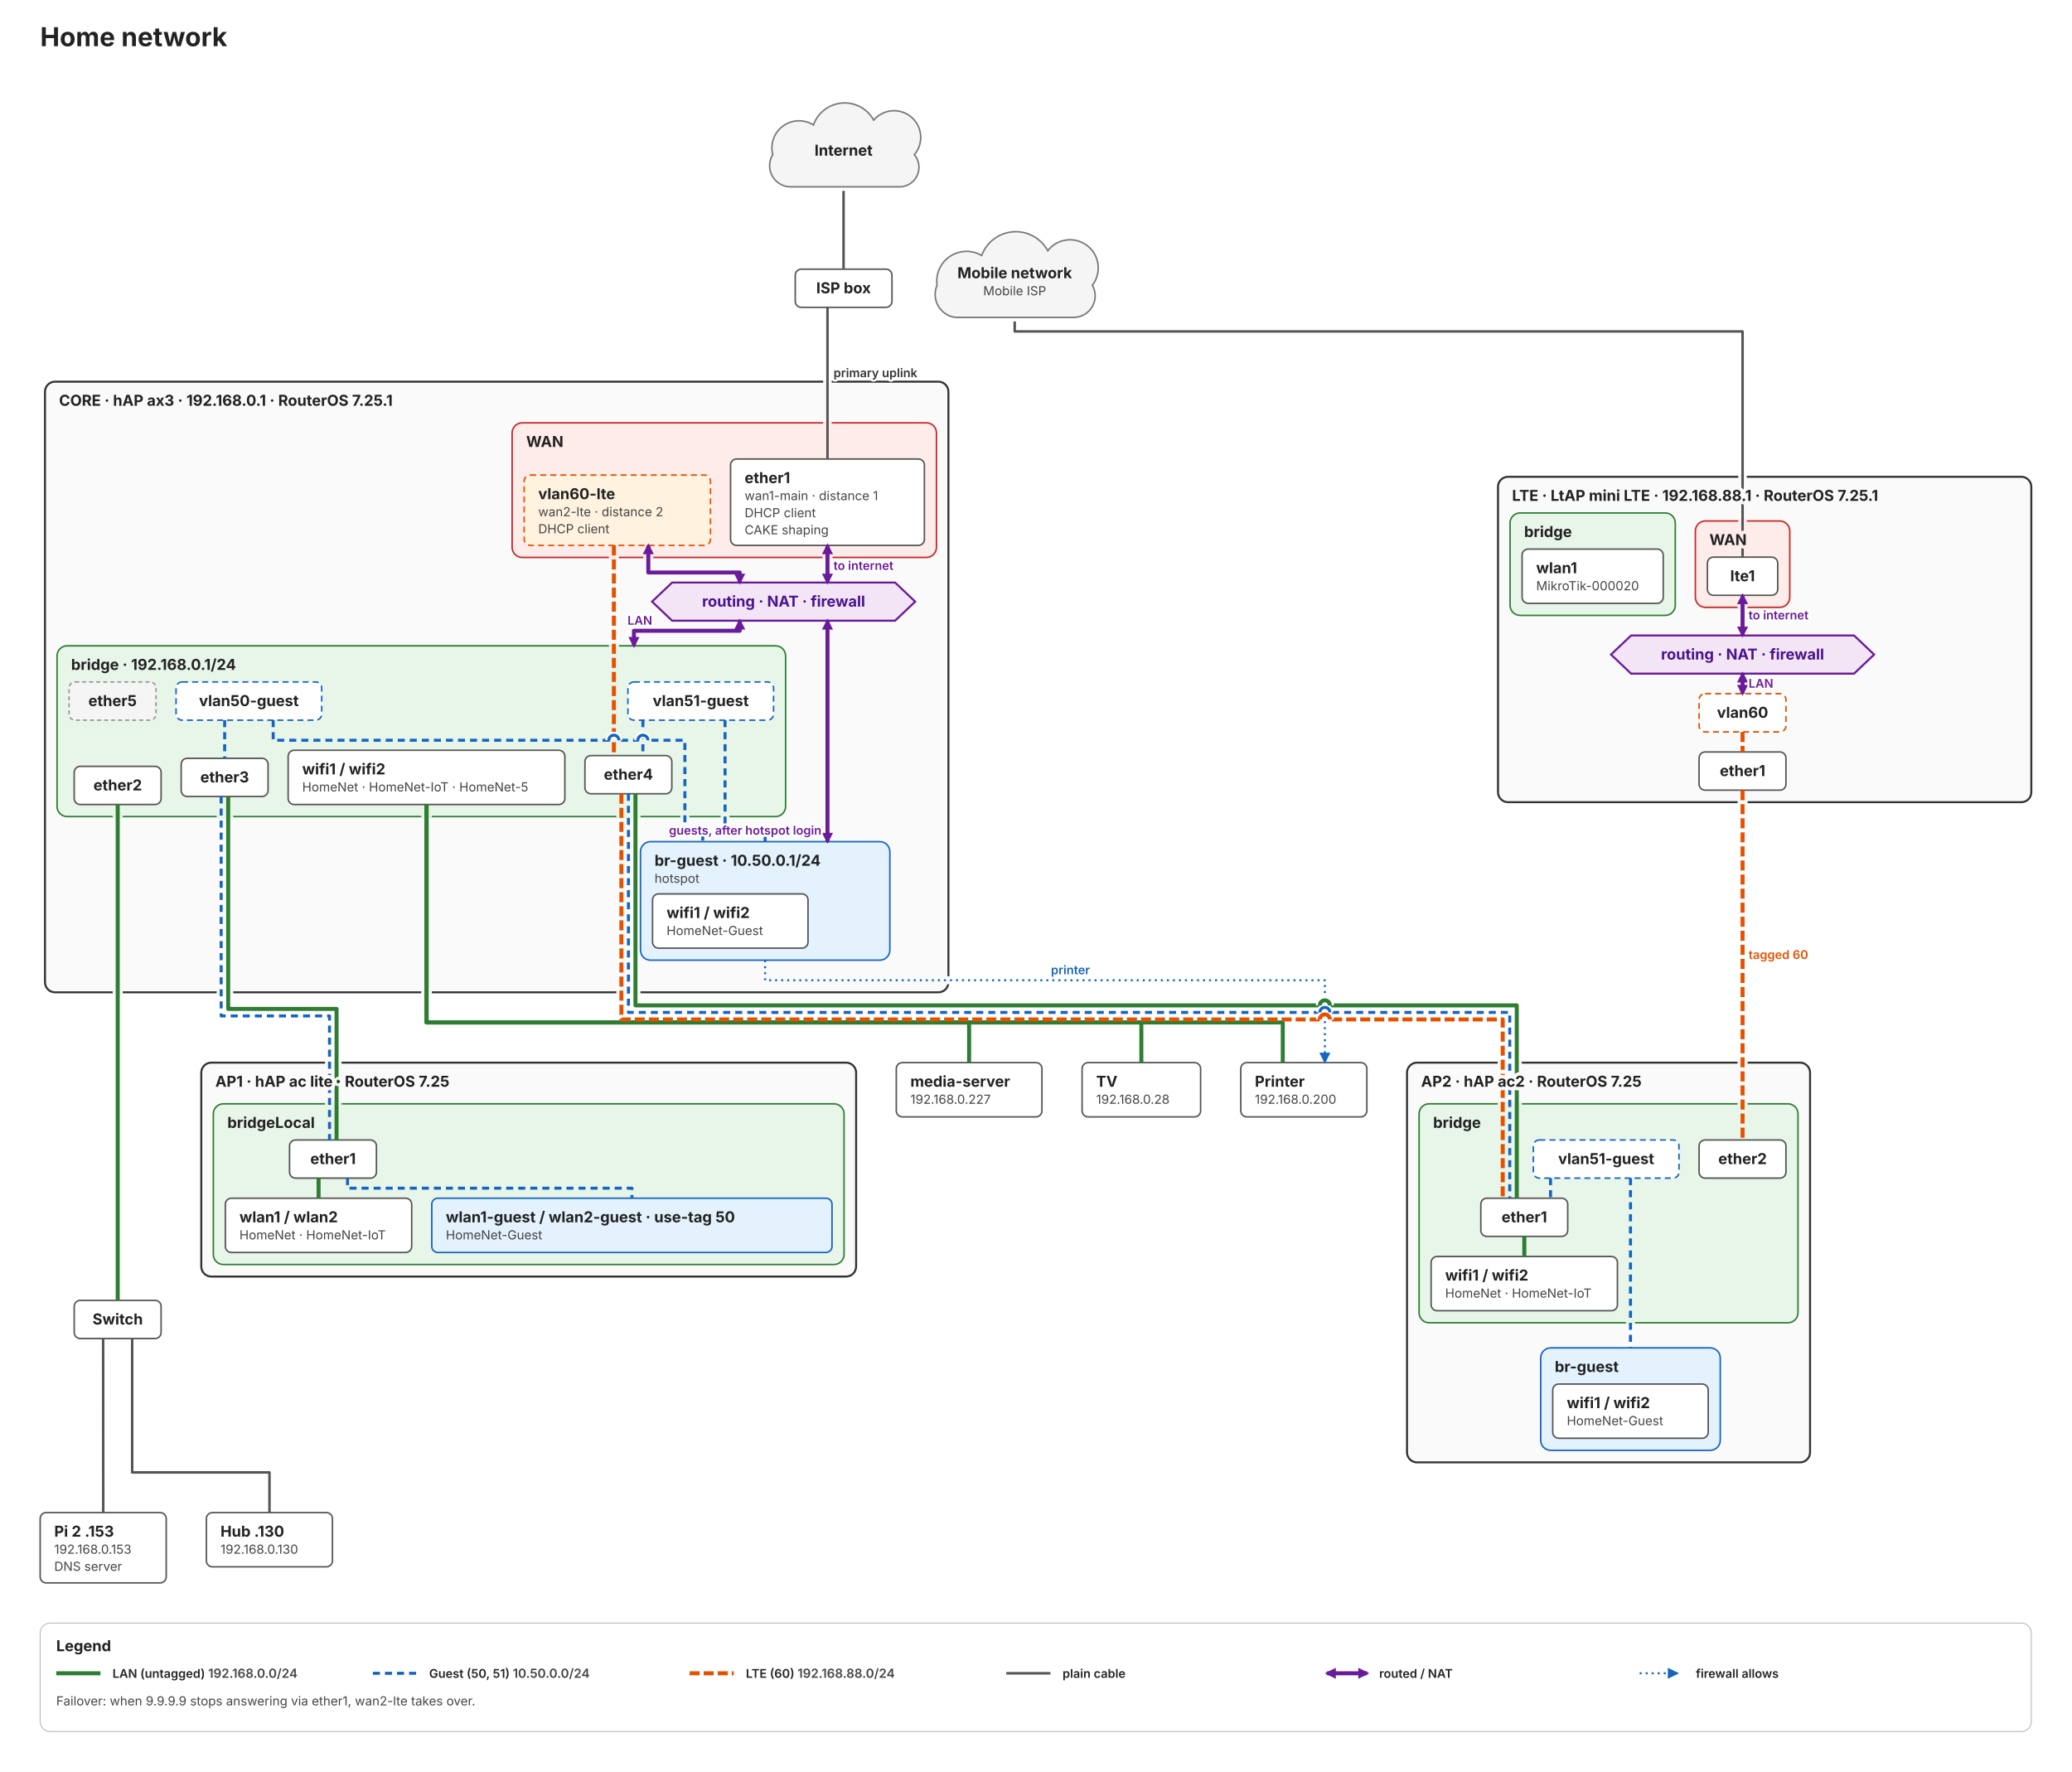
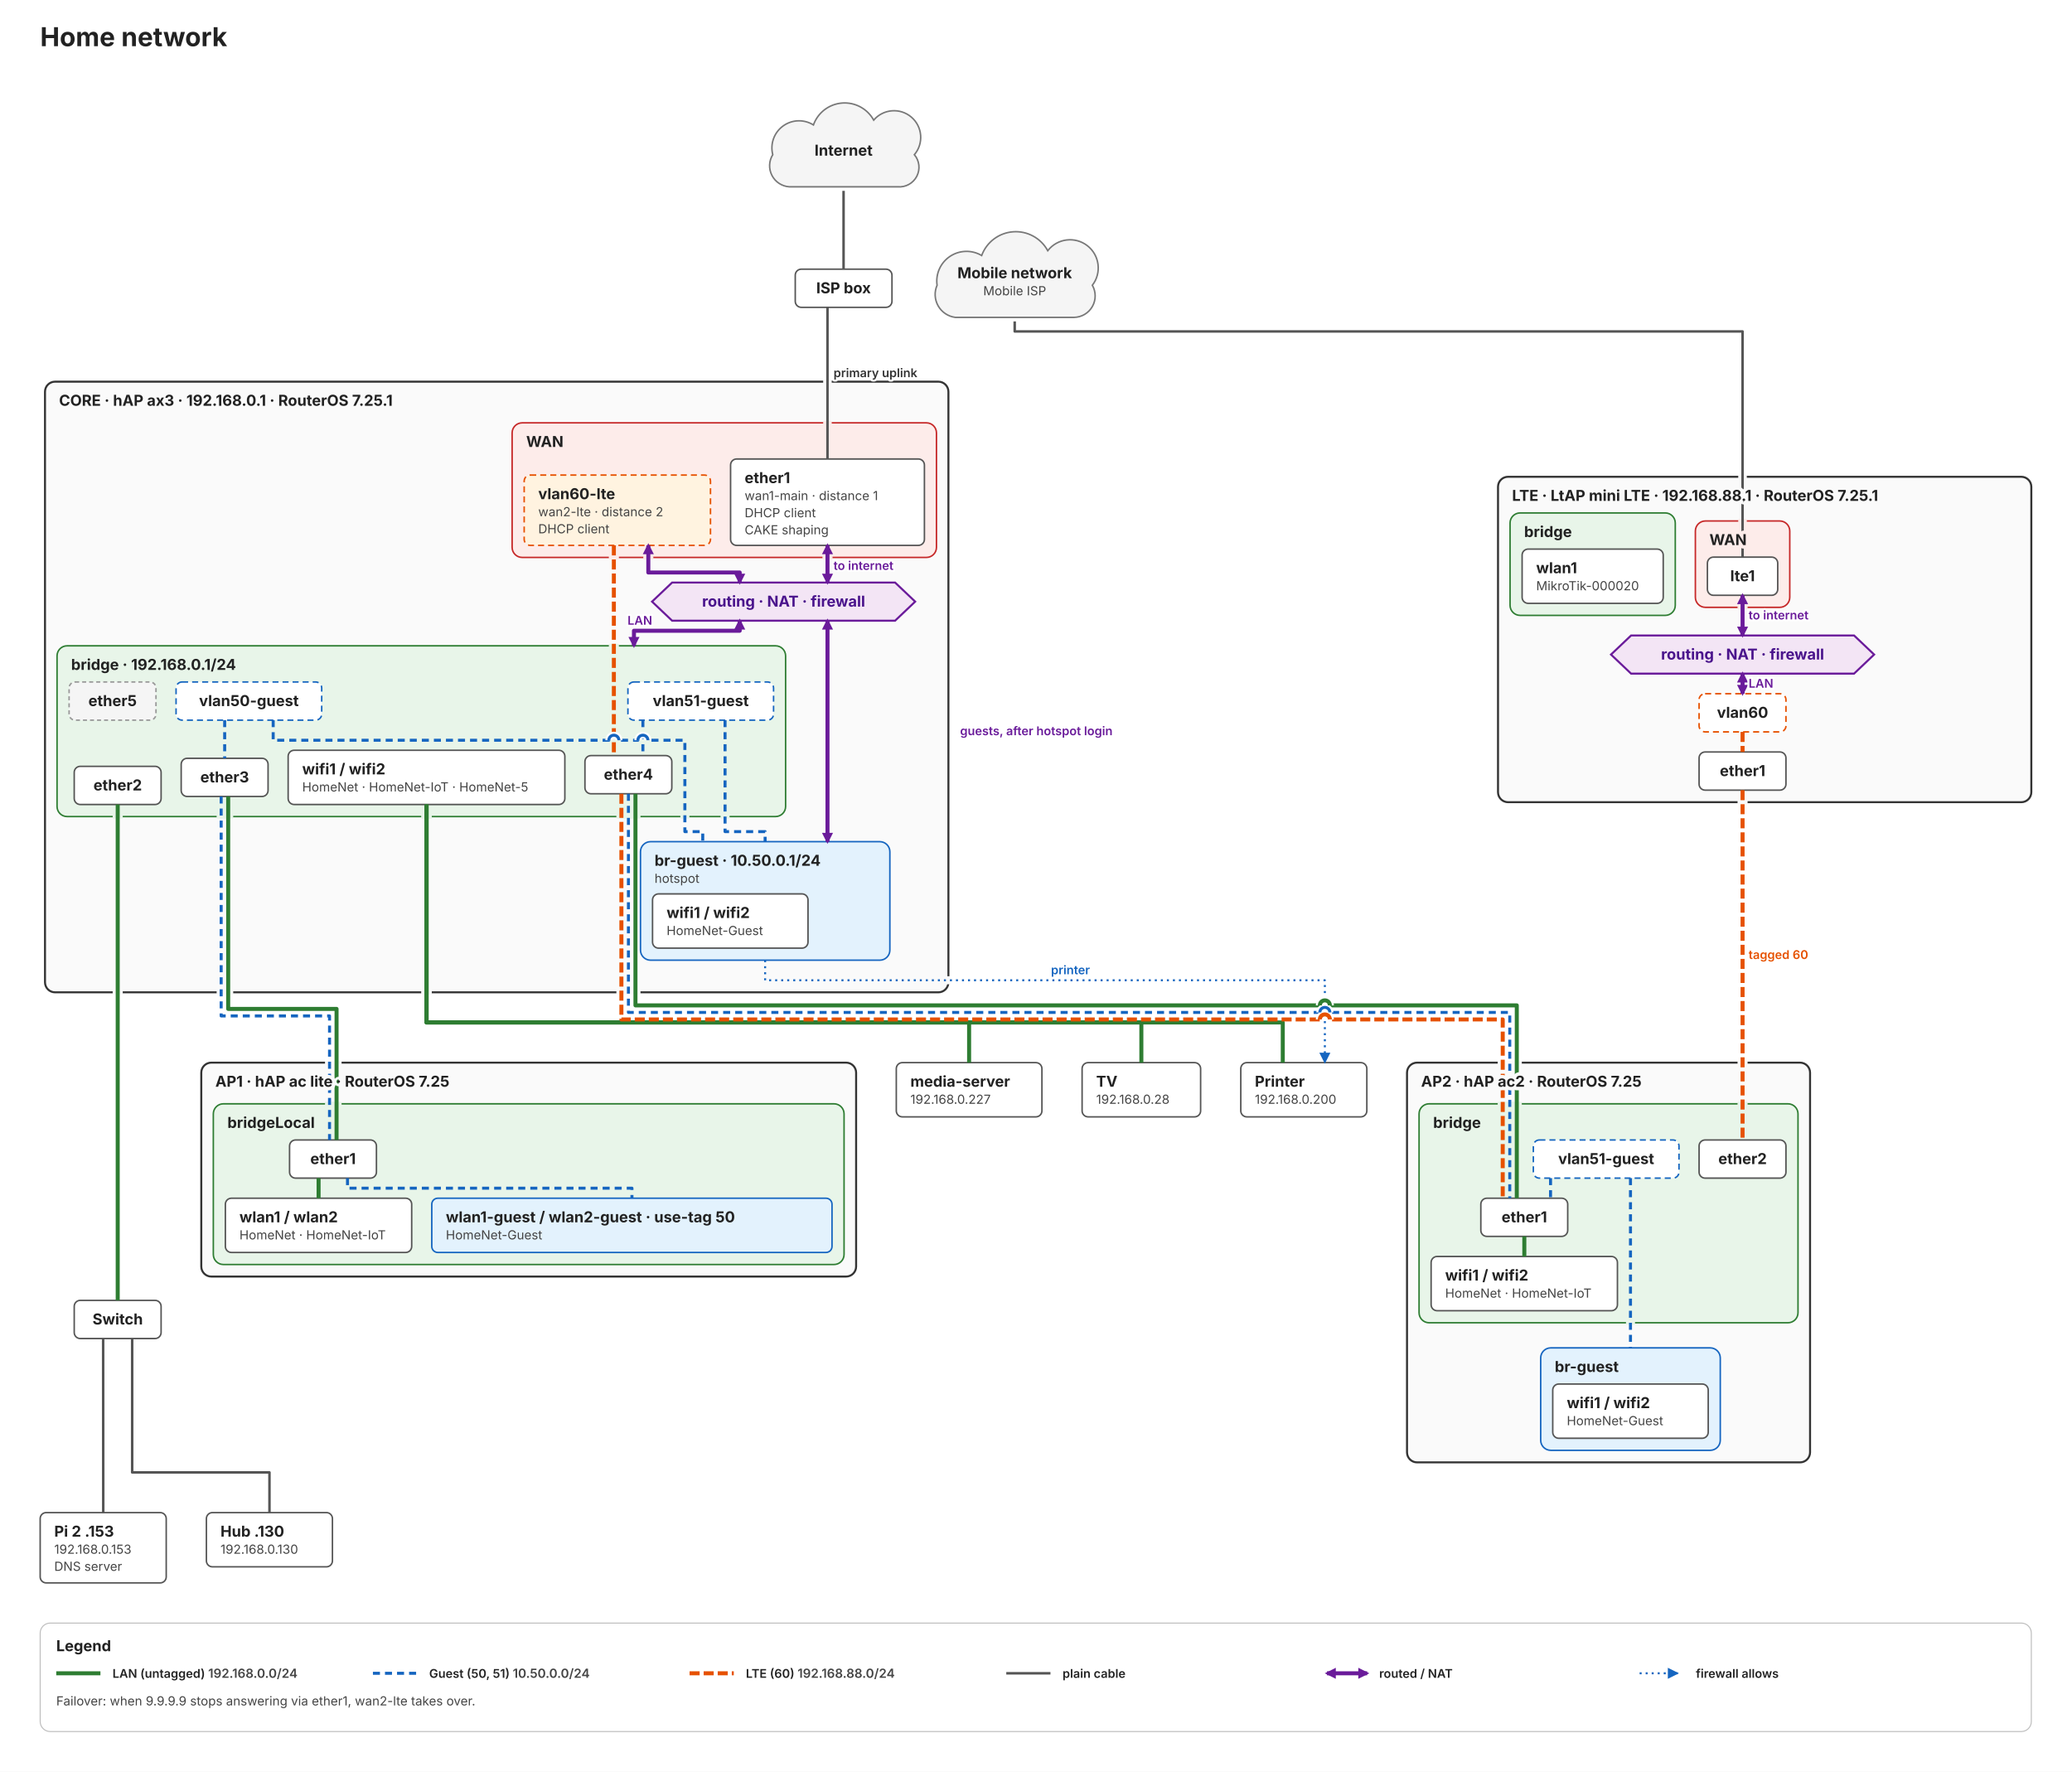
<svg xmlns="http://www.w3.org/2000/svg" width="2063" height="1764" viewBox="0 0 2063 1764" font-family="Inter, 'DejaVu Sans', Arial, sans-serif" font-size="14" fill="#222">
  <defs>
    <marker id="ap" viewBox="0 0 10 10" refX="8" refY="5" markerWidth="2.75" markerHeight="2.75" orient="auto-start-reverse">
      <path d="M0,0 L10,5 L0,10 z" fill="#6A1B9A" />
    </marker>
    <marker id="ab" viewBox="0 0 10 10" refX="9" refY="5" markerWidth="5.5" markerHeight="5.5" orient="auto">
      <path d="M0,0 L10,5 L0,10 z" fill="#1565C0" />
    </marker>
    <style>.h{font-weight:700;font-size:15px}.s{font-size:12.5px;fill:#444}.t{font-size:12px;font-weight:600}</style>
  </defs>
  <rect width="2063" height="1764" fill="#fff" />
  <text x="40" y="46" font-size="26" font-weight="700">Home network</text>
  <rect x="44.8" y="380" width="899.5" height="608" rx="10" fill="#FAFAFA" stroke="#333" stroke-width="2" />
  <rect x="819.6" y="378" width="8.5" height="4" fill="#FAFAFA" />
  <rect x="112.2" y="986" width="10" height="4" fill="#FAFAFA" />
  <rect x="222.2" y="986" width="10" height="4" fill="#FAFAFA" />
  <rect x="215.7" y="986" width="9" height="4" fill="#FAFAFA" />
  <rect x="627.7" y="986" width="10" height="4" fill="#FAFAFA" />
  <rect x="621.2" y="986" width="9" height="4" fill="#FAFAFA" />
  <rect x="613.7" y="986" width="10" height="4" fill="#FAFAFA" />
  <rect x="419.7" y="986" width="10" height="4" fill="#FAFAFA" />
  <rect x="419.7" y="986" width="10" height="4" fill="#FAFAFA" />
  <rect x="419.7" y="986" width="10" height="4" fill="#FAFAFA" />
  <rect x="942.4" y="972" width="4" height="8" fill="#FAFAFA" />
  <rect x="509.9" y="421" width="422.5" height="134" rx="10" fill="#FDECEA" stroke="#C62828" stroke-width="1.5" />
  <rect x="819.6" y="419" width="8.5" height="4" fill="#FDECEA" />
  <rect x="606.2" y="553" width="10" height="4" fill="#FDECEA" />
  <rect x="818.9" y="553" width="10" height="4" fill="#FDECEA" />
  <rect x="640.5" y="553" width="10" height="4" fill="#FDECEA" />
  <rect x="727.4" y="457" width="193" height="86" rx="6" fill="#fff" stroke="#555" stroke-width="1.5" />
  <rect x="521.9" y="473" width="185.5" height="70" rx="6" fill="#FFF3E0" stroke="#E65100" stroke-width="1.5" stroke-dasharray="6 4" />
  <polygon points="649.2,599 669.2,580 891.2,580 911.2,599 891.2,618 669.2,618" fill="#F3E5F5" stroke="#6A1B9A" stroke-width="2" />
  <rect x="56.8" y="643" width="725.4" height="170" rx="10" fill="#E8F5E9" stroke="#2E7D32" stroke-width="1.5" />
  <rect x="112.2" y="811" width="10" height="4" fill="#E8F5E9" />
  <rect x="222.2" y="811" width="10" height="4" fill="#E8F5E9" />
  <rect x="215.7" y="811" width="9" height="4" fill="#E8F5E9" />
  <rect x="627.7" y="811" width="10" height="4" fill="#E8F5E9" />
  <rect x="621.2" y="811" width="9" height="4" fill="#E8F5E9" />
  <rect x="613.7" y="811" width="10" height="4" fill="#E8F5E9" />
  <rect x="419.7" y="811" width="10" height="4" fill="#E8F5E9" />
  <rect x="419.7" y="811" width="10" height="4" fill="#E8F5E9" />
  <rect x="419.7" y="811" width="10" height="4" fill="#E8F5E9" />
  <rect x="606.2" y="641" width="10" height="4" fill="#E8F5E9" />
  <rect x="677.4" y="811" width="9" height="4" fill="#E8F5E9" />
  <rect x="717.4" y="811" width="9" height="4" fill="#E8F5E9" />
  <rect x="73.9" y="763" width="86.5" height="38" rx="6" fill="#fff" stroke="#555" stroke-width="1.5" />
  <rect x="180.4" y="755" width="86.5" height="38" rx="6" fill="#fff" stroke="#555" stroke-width="1.5" />
  <rect x="582.4" y="752.3" width="86.5" height="38" rx="6" fill="#fff" stroke="#555" stroke-width="1.5" />
  <rect x="68.8" y="679" width="86.5" height="38" rx="6" fill="#F5F5F5" stroke="#999" stroke-width="1.5" stroke-dasharray="4 3" />
  <rect x="175.3" y="679" width="145" height="38" rx="6" fill="#fff" stroke="#1565C0" stroke-width="1.5" stroke-dasharray="6 4" />
  <rect x="625.2" y="679" width="145" height="38" rx="6" fill="#fff" stroke="#1565C0" stroke-width="1.5" stroke-dasharray="6 4" />
  <rect x="286.9" y="747" width="275.5" height="54" rx="6" fill="#fff" stroke="#555" stroke-width="1.5" />
  <rect x="637.7" y="838" width="248.3" height="118" rx="10" fill="#E3F2FD" stroke="#1565C0" stroke-width="1.5" />
  <rect x="649.7" y="890" width="154.8" height="54" rx="6" fill="#fff" stroke="#555" stroke-width="1.5" />
  <rect x="200.4" y="1058" width="652" height="213" rx="10" fill="#FAFAFA" stroke="#333" stroke-width="2" />
  <rect x="330.1" y="1056" width="10" height="4" fill="#FAFAFA" />
  <rect x="323.6" y="1056" width="9" height="4" fill="#FAFAFA" />
  <rect x="212.4" y="1099" width="628" height="160" rx="10" fill="#E8F5E9" stroke="#2E7D32" stroke-width="1.5" />
  <rect x="330.1" y="1097" width="10" height="4" fill="#E8F5E9" />
  <rect x="323.6" y="1097" width="9" height="4" fill="#E8F5E9" />
  <rect x="288.3" y="1135" width="86.5" height="38" rx="6" fill="#fff" stroke="#555" stroke-width="1.5" />
  <rect x="224.4" y="1193" width="185.5" height="54" rx="6" fill="#fff" stroke="#555" stroke-width="1.5" />
  <rect x="429.9" y="1193" width="398.5" height="54" rx="6" fill="#E3F2FD" stroke="#1565C0" stroke-width="1.5" />
  <rect x="1400.9" y="1058" width="401.3" height="398" rx="10" fill="#FAFAFA" stroke="#333" stroke-width="2" />
  <rect x="1505.2" y="1056" width="10" height="4" fill="#FAFAFA" />
  <rect x="1498.7" y="1056" width="9" height="4" fill="#FAFAFA" />
  <rect x="1491.2" y="1056" width="10" height="4" fill="#FAFAFA" />
  <rect x="1730" y="1056" width="10" height="4" fill="#FAFAFA" />
  <rect x="1412.9" y="1099" width="377.3" height="218" rx="10" fill="#E8F5E9" stroke="#2E7D32" stroke-width="1.5" />
  <rect x="1505.2" y="1097" width="10" height="4" fill="#E8F5E9" />
  <rect x="1498.7" y="1097" width="9" height="4" fill="#E8F5E9" />
  <rect x="1491.2" y="1097" width="10" height="4" fill="#E8F5E9" />
  <rect x="1730" y="1097" width="10" height="4" fill="#E8F5E9" />
  <rect x="1618.9" y="1315" width="9" height="4" fill="#E8F5E9" />
  <rect x="1474.4" y="1193" width="86.5" height="38" rx="6" fill="#fff" stroke="#555" stroke-width="1.5" />
  <rect x="1691.7" y="1135" width="86.5" height="38" rx="6" fill="#fff" stroke="#555" stroke-width="1.5" />
  <rect x="1526.7" y="1135" width="145" height="38" rx="6" fill="#fff" stroke="#1565C0" stroke-width="1.5" stroke-dasharray="6 4" />
  <rect x="1424.9" y="1251" width="185.5" height="54" rx="6" fill="#fff" stroke="#555" stroke-width="1.5" />
  <rect x="1534" y="1342" width="178.8" height="102" rx="10" fill="#E3F2FD" stroke="#1565C0" stroke-width="1.5" />
  <rect x="1546" y="1378" width="154.8" height="54" rx="6" fill="#fff" stroke="#555" stroke-width="1.5" />
  <rect x="1491.5" y="474.7" width="531" height="324" rx="10" fill="#FAFAFA" stroke="#333" stroke-width="2" />
  <rect x="1730.7" y="472.7" width="8.5" height="4" fill="#FAFAFA" />
  <rect x="1730" y="796.7" width="10" height="4" fill="#FAFAFA" />
  <rect x="1688" y="518.7" width="94" height="86" rx="10" fill="#FDECEA" stroke="#C62828" stroke-width="1.5" />
  <rect x="1730.7" y="516.7" width="8.5" height="4" fill="#FDECEA" />
  <rect x="1730" y="602.7" width="10" height="4" fill="#FDECEA" />
  <rect x="1700" y="554.7" width="70" height="38" rx="6" fill="#fff" stroke="#555" stroke-width="1.5" />
  <polygon points="1604,651.7 1624,632.7 1846,632.7 1866,651.7 1846,670.7 1624,670.7" fill="#F3E5F5" stroke="#6A1B9A" stroke-width="2" />
  <rect x="1503.5" y="510.7" width="164.5" height="102" rx="10" fill="#E8F5E9" stroke="#2E7D32" stroke-width="1.5" />
  <rect x="1515.5" y="546.7" width="140.5" height="54" rx="6" fill="#fff" stroke="#555" stroke-width="1.5" />
  <rect x="1691.7" y="748.7" width="86.5" height="38" rx="6" fill="#fff" stroke="#555" stroke-width="1.5" />
  <rect x="1691.7" y="690.7" width="86.5" height="38" rx="6" fill="#fff" stroke="#E65100" stroke-width="1.5" stroke-dasharray="6 4" />
  <path d="M785.9,186 A21,21 0 0 1 769.4,154 A27,27 0 0 1 809.9,124.4 A33,33 0 0 1 869.9,119.6 A25.5,25.5 0 0 1 910.4,154 A19.5,19.5 0 0 1 893.9,186 Z" fill="#F5F5F5" stroke="#777" stroke-width="1.5" />
  <rect x="791.8" y="268" width="96.3" height="38" rx="6" fill="#fff" stroke="#555" stroke-width="1.5" />
  <path d="M951.1,316 A23,23 0 0 1 933,284 A29.6,29.6 0 0 1 977.4,254.4 A36.2,36.2 0 0 1 1043.2,249.6 A28,28 0 0 1 1087.6,284 A21.4,21.4 0 0 1 1069.5,316 Z" fill="#F5F5F5" stroke="#777" stroke-width="1.5" />
  <rect x="73.9" y="1294.7" width="86.5" height="38" rx="6" fill="#fff" stroke="#555" stroke-width="1.5" />
  <rect x="205.5" y="1506" width="125.5" height="54" rx="6" fill="#fff" stroke="#555" stroke-width="1.5" />
  <rect x="40" y="1506" width="125.5" height="70" rx="6" fill="#fff" stroke="#555" stroke-width="1.5" />
  <rect x="1235.4" y="1058" width="125.5" height="54" rx="6" fill="#fff" stroke="#555" stroke-width="1.5" />
  <rect x="892.4" y="1058" width="145" height="54" rx="6" fill="#fff" stroke="#555" stroke-width="1.5" />
  <rect x="1077.4" y="1058" width="118" height="54" rx="6" fill="#fff" stroke="#555" stroke-width="1.5" />
  <path d="M761.8,956 L761.8,976 L1319.1,976 L1319.1,1058" fill="none" stroke="#1565C0" stroke-width="2" stroke-dasharray="2 4" stroke-linejoin="round" marker-end="url(#ab)" />
  <path d="M839.9,190 L839.9,268" fill="none" stroke="#555" stroke-width="2.5" stroke-linejoin="round" />
  <path d="M823.9,306 L823.9,457" fill="none" stroke="#555" stroke-width="2.5" stroke-linejoin="round" />
  <path d="M1010.3,320 L1010.3,330 L1735,330 L1735,554.7" fill="none" stroke="#555" stroke-width="2.5" stroke-linejoin="round" />
  <path d="M131.6,1332.7 L131.6,1466 L268.3,1466 L268.3,1506" fill="none" stroke="#555" stroke-width="2.5" stroke-linejoin="round" />
  <path d="M102.7,1332.7 L102.8,1506" fill="none" stroke="#555" stroke-width="2.5" stroke-linejoin="round" />
  <path d="M117.2,801 L117.2,1294.7" fill="none" stroke="#2E7D32" stroke-width="4" stroke-linejoin="round" />
  <path d="M227.2,793 L227.2,1004.5 L335.1,1004.5 L335.1,1135" fill="none" stroke="#2E7D32" stroke-width="4" stroke-linejoin="round" />
  <path d="M632.7,790.3 L632.7,1001 L1314.1,1001 A5,5 0 0 1 1324.1,1001 L1510.2,1001 L1510.2,1193" fill="none" stroke="#2E7D32" stroke-width="4" stroke-linejoin="round" />
  <path d="M424.7,801 L424.7,1018 L1277.2,1018 L1277.2,1058" fill="none" stroke="#2E7D32" stroke-width="4" stroke-linejoin="round" />
  <path d="M424.7,801 L424.7,1018 L964.9,1018 L964.9,1058" fill="none" stroke="#2E7D32" stroke-width="4" stroke-linejoin="round" />
  <path d="M424.7,801 L424.7,1018 L1136.4,1018 L1136.4,1058" fill="none" stroke="#2E7D32" stroke-width="4" stroke-linejoin="round" />
  <path d="M317.2,1173 L317.2,1193" fill="none" stroke="#2E7D32" stroke-width="4" stroke-linejoin="round" />
  <path d="M1517.7,1231 L1517.7,1251" fill="none" stroke="#2E7D32" stroke-width="4" stroke-linejoin="round" />
  <path d="M220.2,793 L220.2,1011.5 L328.1,1011.5 L328.1,1135" fill="none" stroke="#1565C0" stroke-width="3" stroke-dasharray="7 5" stroke-linejoin="round" />
  <path d="M625.7,790.3 L625.7,1008 L1314.1,1008 A5,5 0 0 1 1324.1,1008 L1503.2,1008 L1503.2,1193" fill="none" stroke="#1565C0" stroke-width="3" stroke-dasharray="7 5" stroke-linejoin="round" />
  <path d="M223.7,717 L223.7,755" fill="none" stroke="#1565C0" stroke-width="3" stroke-dasharray="7 5" stroke-linejoin="round" />
  <path d="M640.1,717 L640.1,752.3" fill="none" stroke="#1565C0" stroke-width="3" stroke-dasharray="7 5" stroke-linejoin="round" />
  <path d="M272,717 L272,737 L606.2,737 A5,5 0 0 1 616.2,737 L635.1,737 A5,5 0 0 1 645.1,737 L681.9,737 L681.9,828 L699.7,828 L699.7,838" fill="none" stroke="#1565C0" stroke-width="3" stroke-dasharray="7 5" stroke-linejoin="round" />
  <path d="M721.9,717 L721.9,828 L761.8,828 L761.8,838" fill="none" stroke="#1565C0" stroke-width="3" stroke-dasharray="7 5" stroke-linejoin="round" />
  <path d="M346,1173 L346,1183 L629.2,1183 L629.2,1193" fill="none" stroke="#1565C0" stroke-width="3" stroke-dasharray="7 5" stroke-linejoin="round" />
  <path d="M1543.8,1173 L1543.8,1193" fill="none" stroke="#1565C0" stroke-width="3" stroke-dasharray="7 5" stroke-linejoin="round" />
  <path d="M1623.4,1173 L1623.4,1342" fill="none" stroke="#1565C0" stroke-width="3" stroke-dasharray="7 5" stroke-linejoin="round" />
  <path d="M618.7,790.3 L618.7,1015 L1314.1,1015 A5,5 0 0 1 1324.1,1015 L1496.2,1015 L1496.2,1193" fill="none" stroke="#E65100" stroke-width="4" stroke-dasharray="10 4" stroke-linejoin="round" />
  <path d="M1735,786.7 L1735,1135" fill="none" stroke="#E65100" stroke-width="4" stroke-dasharray="10 4" stroke-linejoin="round" />
  <path d="M611.2,543 L611.2,752.3" fill="none" stroke="#E65100" stroke-width="4" stroke-dasharray="10 4" stroke-linejoin="round" />
  <path d="M1735,728.7 L1735,748.7" fill="none" stroke="#E65100" stroke-width="4" stroke-dasharray="10 4" stroke-linejoin="round" />
  <path d="M823.9,543 L823.9,580" fill="none" stroke="#6A1B9A" stroke-width="4" stroke-linejoin="round" marker-start="url(#ap)" marker-end="url(#ap)" />
  <path d="M645.5,543 L645.5,570 L736.5,570 L736.5,580" fill="none" stroke="#6A1B9A" stroke-width="4" stroke-linejoin="round" marker-start="url(#ap)" marker-end="url(#ap)" />
  <path d="M736.5,618 L736.5,628 L631.2,628 L631.2,643" fill="none" stroke="#6A1B9A" stroke-width="4" stroke-linejoin="round" marker-start="url(#ap)" marker-end="url(#ap)" />
  <path d="M823.9,618 L823.9,838" fill="none" stroke="#6A1B9A" stroke-width="4" stroke-linejoin="round" marker-start="url(#ap)" marker-end="url(#ap)" />
  <path d="M1735,592.7 L1735,632.7" fill="none" stroke="#6A1B9A" stroke-width="4" stroke-linejoin="round" marker-start="url(#ap)" marker-end="url(#ap)" />
  <path d="M1735,670.7 L1735,690.7" fill="none" stroke="#6A1B9A" stroke-width="4" stroke-linejoin="round" marker-start="url(#ap)" marker-end="url(#ap)" />
  <path d="M1314.1,1001 A5,5 0 0 1 1324.1,1001" fill="none" stroke="#fff" stroke-width="8" />
  <path d="M1314.1,1008 A5,5 0 0 1 1324.1,1008" fill="none" stroke="#fff" stroke-width="7" />
  <path d="M606.2,737 A5,5 0 0 1 616.2,737" fill="none" stroke="#fff" stroke-width="7" />
  <path d="M635.1,737 A5,5 0 0 1 645.1,737" fill="none" stroke="#fff" stroke-width="7" />
  <path d="M1314.1,1015 A5,5 0 0 1 1324.1,1015" fill="none" stroke="#fff" stroke-width="8" />
  <path d="M1314.1,1001 A5,5 0 0 1 1324.1,1001" fill="none" stroke="#2E7D32" stroke-width="4" />
  <path d="M1314.1,1008 A5,5 0 0 1 1324.1,1008" fill="none" stroke="#1565C0" stroke-width="3" />
  <path d="M606.2,737 A5,5 0 0 1 616.2,737" fill="none" stroke="#1565C0" stroke-width="3" />
  <path d="M635.1,737 A5,5 0 0 1 645.1,737" fill="none" stroke="#1565C0" stroke-width="3" />
  <path d="M1314.1,1015 A5,5 0 0 1 1324.1,1015" fill="none" stroke="#E65100" stroke-width="4" />
  <text x="58.8" y="404" class="h" stroke="#FAFAFA" stroke-width="7" stroke-linejoin="round" paint-order="stroke">CORE · hAP ax3 · 192.168.0.1 · RouterOS 7.25.1</text>
  <text x="523.9" y="445" class="h" stroke="#FDECEA" stroke-width="7" stroke-linejoin="round" paint-order="stroke">WAN</text>
  <text x="741.4" y="481" class="h" stroke="#fff" stroke-width="3" stroke-linejoin="round" paint-order="stroke">ether1</text>
  <text x="741.4" y="498" class="s" stroke="#fff" stroke-width="3" stroke-linejoin="round" paint-order="stroke">wan1-main · distance 1</text>
  <text x="741.4" y="515" class="s" stroke="#fff" stroke-width="3" stroke-linejoin="round" paint-order="stroke">DHCP client</text>
  <text x="741.4" y="532" class="s" stroke="#fff" stroke-width="3" stroke-linejoin="round" paint-order="stroke">CAKE shaping</text>
  <text x="535.9" y="497" class="h" stroke="#FFF3E0" stroke-width="3" stroke-linejoin="round" paint-order="stroke">vlan60-lte</text>
  <text x="535.9" y="514" class="s" stroke="#FFF3E0" stroke-width="3" stroke-linejoin="round" paint-order="stroke">wan2-lte · distance 2</text>
  <text x="535.9" y="531" class="s" stroke="#FFF3E0" stroke-width="3" stroke-linejoin="round" paint-order="stroke">DHCP client</text>
  <text x="780.2" y="604" class="h" text-anchor="middle" fill="#4A148C" stroke="#F3E5F5" stroke-width="3" stroke-linejoin="round" paint-order="stroke">routing · NAT · firewall</text>
  <text x="70.8" y="667" class="h" stroke="#E8F5E9" stroke-width="7" stroke-linejoin="round" paint-order="stroke">bridge · 192.168.0.1/24</text>
  <text x="117.2" y="787" class="h" text-anchor="middle" stroke="#fff" stroke-width="3" stroke-linejoin="round" paint-order="stroke">ether2</text>
  <text x="223.7" y="779" class="h" text-anchor="middle" stroke="#fff" stroke-width="3" stroke-linejoin="round" paint-order="stroke">ether3</text>
  <text x="625.7" y="776.3" class="h" text-anchor="middle" stroke="#fff" stroke-width="3" stroke-linejoin="round" paint-order="stroke">ether4</text>
  <text x="112.1" y="703" class="h" text-anchor="middle" stroke="#F5F5F5" stroke-width="3" stroke-linejoin="round" paint-order="stroke">ether5</text>
  <text x="247.8" y="703" class="h" text-anchor="middle" stroke="#fff" stroke-width="3" stroke-linejoin="round" paint-order="stroke">vlan50-guest</text>
  <text x="697.7" y="703" class="h" text-anchor="middle" stroke="#fff" stroke-width="3" stroke-linejoin="round" paint-order="stroke">vlan51-guest</text>
  <text x="300.9" y="771" class="h" stroke="#fff" stroke-width="3" stroke-linejoin="round" paint-order="stroke">wifi1 / wifi2</text>
  <text x="300.9" y="788" class="s" stroke="#fff" stroke-width="3" stroke-linejoin="round" paint-order="stroke">HomeNet · HomeNet-IoT · HomeNet-5</text>
  <text x="651.7" y="862" class="h" stroke="#E3F2FD" stroke-width="7" stroke-linejoin="round" paint-order="stroke">br-guest · 10.50.0.1/24</text>
  <text x="651.7" y="879" class="s" stroke="#E3F2FD" stroke-width="7" stroke-linejoin="round" paint-order="stroke">hotspot</text>
  <text x="663.7" y="914" class="h" stroke="#fff" stroke-width="3" stroke-linejoin="round" paint-order="stroke">wifi1 / wifi2</text>
  <text x="663.7" y="931" class="s" stroke="#fff" stroke-width="3" stroke-linejoin="round" paint-order="stroke">HomeNet-Guest</text>
  <text x="214.4" y="1082" class="h" stroke="#FAFAFA" stroke-width="7" stroke-linejoin="round" paint-order="stroke">AP1 · hAP ac lite · RouterOS 7.25</text>
  <text x="226.4" y="1123" class="h" stroke="#E8F5E9" stroke-width="7" stroke-linejoin="round" paint-order="stroke">bridgeLocal</text>
  <text x="331.6" y="1159" class="h" text-anchor="middle" stroke="#fff" stroke-width="3" stroke-linejoin="round" paint-order="stroke">ether1</text>
  <text x="238.4" y="1217" class="h" stroke="#fff" stroke-width="3" stroke-linejoin="round" paint-order="stroke">wlan1 / wlan2</text>
  <text x="238.4" y="1234" class="s" stroke="#fff" stroke-width="3" stroke-linejoin="round" paint-order="stroke">HomeNet · HomeNet-IoT</text>
  <text x="443.9" y="1217" class="h" stroke="#E3F2FD" stroke-width="3" stroke-linejoin="round" paint-order="stroke">wlan1-guest / wlan2-guest · use-tag 50</text>
  <text x="443.9" y="1234" class="s" stroke="#E3F2FD" stroke-width="3" stroke-linejoin="round" paint-order="stroke">HomeNet-Guest</text>
  <text x="1414.9" y="1082" class="h" stroke="#FAFAFA" stroke-width="7" stroke-linejoin="round" paint-order="stroke">AP2 · hAP ac2 · RouterOS 7.25</text>
  <text x="1426.9" y="1123" class="h" stroke="#E8F5E9" stroke-width="7" stroke-linejoin="round" paint-order="stroke">bridge</text>
  <text x="1517.7" y="1217" class="h" text-anchor="middle" stroke="#fff" stroke-width="3" stroke-linejoin="round" paint-order="stroke">ether1</text>
  <text x="1735" y="1159" class="h" text-anchor="middle" stroke="#fff" stroke-width="3" stroke-linejoin="round" paint-order="stroke">ether2</text>
  <text x="1599.2" y="1159" class="h" text-anchor="middle" stroke="#fff" stroke-width="3" stroke-linejoin="round" paint-order="stroke">vlan51-guest</text>
  <text x="1438.9" y="1275" class="h" stroke="#fff" stroke-width="3" stroke-linejoin="round" paint-order="stroke">wifi1 / wifi2</text>
  <text x="1438.9" y="1292" class="s" stroke="#fff" stroke-width="3" stroke-linejoin="round" paint-order="stroke">HomeNet · HomeNet-IoT</text>
  <text x="1548" y="1366" class="h" stroke="#E3F2FD" stroke-width="7" stroke-linejoin="round" paint-order="stroke">br-guest</text>
  <text x="1560" y="1402" class="h" stroke="#fff" stroke-width="3" stroke-linejoin="round" paint-order="stroke">wifi1 / wifi2</text>
  <text x="1560" y="1419" class="s" stroke="#fff" stroke-width="3" stroke-linejoin="round" paint-order="stroke">HomeNet-Guest</text>
  <text x="1505.5" y="498.7" class="h" stroke="#FAFAFA" stroke-width="7" stroke-linejoin="round" paint-order="stroke">LTE · LtAP mini LTE · 192.168.88.1 · RouterOS 7.25.1</text>
  <text x="1702" y="542.7" class="h" stroke="#FDECEA" stroke-width="7" stroke-linejoin="round" paint-order="stroke">WAN</text>
  <text x="1735" y="578.7" class="h" text-anchor="middle" stroke="#fff" stroke-width="3" stroke-linejoin="round" paint-order="stroke">lte1</text>
  <text x="1735" y="656.7" class="h" text-anchor="middle" fill="#4A148C" stroke="#F3E5F5" stroke-width="3" stroke-linejoin="round" paint-order="stroke">routing · NAT · firewall</text>
  <text x="1517.5" y="534.7" class="h" stroke="#E8F5E9" stroke-width="7" stroke-linejoin="round" paint-order="stroke">bridge</text>
  <text x="1529.5" y="570.7" class="h" stroke="#fff" stroke-width="3" stroke-linejoin="round" paint-order="stroke">wlan1</text>
  <text x="1529.5" y="587.7" class="s" stroke="#fff" stroke-width="3" stroke-linejoin="round" paint-order="stroke">MikroTik-000020</text>
  <text x="1735" y="772.7" class="h" text-anchor="middle" stroke="#fff" stroke-width="3" stroke-linejoin="round" paint-order="stroke">ether1</text>
  <text x="1735" y="714.7" class="h" text-anchor="middle" stroke="#fff" stroke-width="3" stroke-linejoin="round" paint-order="stroke">vlan60</text>
  <text x="839.9" y="155" class="h" text-anchor="middle" stroke="#F5F5F5" stroke-width="3" stroke-linejoin="round" paint-order="stroke">Internet</text>
  <text x="839.9" y="292" class="h" text-anchor="middle" stroke="#fff" stroke-width="3" stroke-linejoin="round" paint-order="stroke">ISP box</text>
  <text x="1010.3" y="277" class="h" text-anchor="middle" stroke="#F5F5F5" stroke-width="3" stroke-linejoin="round" paint-order="stroke">Mobile network</text>
  <text x="1010.3" y="294" class="s" text-anchor="middle" stroke="#F5F5F5" stroke-width="3" stroke-linejoin="round" paint-order="stroke">Mobile ISP</text>
  <text x="117.2" y="1318.7" class="h" text-anchor="middle" stroke="#fff" stroke-width="3" stroke-linejoin="round" paint-order="stroke">Switch</text>
  <text x="219.5" y="1530" class="h" stroke="#fff" stroke-width="3" stroke-linejoin="round" paint-order="stroke">Hub .130</text>
  <text x="219.5" y="1547" class="s" stroke="#fff" stroke-width="3" stroke-linejoin="round" paint-order="stroke">192.168.0.130</text>
  <text x="54" y="1530" class="h" stroke="#fff" stroke-width="3" stroke-linejoin="round" paint-order="stroke">Pi 2 .153</text>
  <text x="54" y="1547" class="s" stroke="#fff" stroke-width="3" stroke-linejoin="round" paint-order="stroke">192.168.0.153</text>
  <text x="54" y="1564" class="s" stroke="#fff" stroke-width="3" stroke-linejoin="round" paint-order="stroke">DNS server</text>
  <text x="1249.4" y="1082" class="h" stroke="#fff" stroke-width="3" stroke-linejoin="round" paint-order="stroke">Printer</text>
  <text x="1249.4" y="1099" class="s" stroke="#fff" stroke-width="3" stroke-linejoin="round" paint-order="stroke">192.168.0.200</text>
  <text x="906.4" y="1082" class="h" stroke="#fff" stroke-width="3" stroke-linejoin="round" paint-order="stroke">media-server</text>
  <text x="906.4" y="1099" class="s" stroke="#fff" stroke-width="3" stroke-linejoin="round" paint-order="stroke">192.168.0.227</text>
  <text x="1091.4" y="1082" class="h" stroke="#fff" stroke-width="3" stroke-linejoin="round" paint-order="stroke">TV</text>
  <text x="1091.4" y="1099" class="s" stroke="#fff" stroke-width="3" stroke-linejoin="round" paint-order="stroke">192.168.0.28</text>
  <text x="829.9" y="375.5" class="t" fill="#333" stroke="#fff" stroke-width="4" stroke-linejoin="round" paint-order="stroke">primary uplink</text>
  <text x="1741" y="954.8" class="t" fill="#E65100" stroke="#fff" stroke-width="4" stroke-linejoin="round" paint-order="stroke">tagged 60</text>
  <text x="829.9" y="567.4" class="t" fill="#6A1B9A" stroke="#fff" stroke-width="4" stroke-linejoin="round" paint-order="stroke">to internet</text>
  <text x="624.8" y="622" class="t" fill="#6A1B9A" stroke="#fff" stroke-width="4" stroke-linejoin="round" paint-order="stroke">LAN</text>
-   <text x="817.9" y="831" class="t" text-anchor="end" fill="#6A1B9A" stroke="#fff" stroke-width="4" stroke-linejoin="round" paint-order="stroke">guests, after hotspot login</text>
+   <text x="955.9" y="732" class="t" fill="#6A1B9A" stroke="#fff" stroke-width="4" stroke-linejoin="round" paint-order="stroke">guests, after hotspot login</text>
  <text x="1046.4" y="970" class="t" fill="#1565C0" stroke="#fff" stroke-width="4" stroke-linejoin="round" paint-order="stroke">printer</text>
  <text x="1741" y="616.7" class="t" fill="#6A1B9A" stroke="#fff" stroke-width="4" stroke-linejoin="round" paint-order="stroke">to internet</text>
  <text x="1741" y="684.7" class="t" fill="#6A1B9A" stroke="#fff" stroke-width="4" stroke-linejoin="round" paint-order="stroke">LAN</text>
  <g class="legend">
    <rect x="40" y="1616" width="1982.5" height="108" rx="10" fill="#fff" stroke="#BDBDBD" stroke-width="1" />
    <text x="56" y="1644" class="h">Legend</text>
    <path d="M56,1666 L100,1666" fill="none" stroke="#2E7D32" stroke-width="4" />
    <text x="112" y="1670.5" class="t">LAN (untagged) <tspan class="s">192.168.0.0/24</tspan>
    </text>
    <path d="M371.3,1666 L415.3,1666" fill="none" stroke="#1565C0" stroke-width="3" stroke-dasharray="7 5" />
    <text x="427.3" y="1670.5" class="t">Guest (50, 51) <tspan class="s">10.50.0.0/24</tspan>
    </text>
    <path d="M686.6,1666 L730.6,1666" fill="none" stroke="#E65100" stroke-width="4" stroke-dasharray="10 4" />
    <text x="742.6" y="1670.5" class="t">LTE (60) <tspan class="s">192.168.88.0/24</tspan>
    </text>
    <path d="M1001.9,1666 L1045.9,1666" fill="none" stroke="#555" stroke-width="2.5" />
    <text x="1057.9" y="1670.5" class="t">plain cable</text>
    <path d="M1321.2,1666 L1361.2,1666" fill="none" stroke="#6A1B9A" stroke-width="4" marker-start="url(#ap)" marker-end="url(#ap)" />
    <text x="1373.2" y="1670.5" class="t">routed / NAT</text>
    <path d="M1632.5,1666 L1670.5,1666" fill="none" stroke="#1565C0" stroke-width="2" stroke-dasharray="2 4" marker-end="url(#ab)" />
    <text x="1688.5" y="1670.5" class="t">firewall allows</text>
    <text x="56" y="1698" class="s">Failover: when 9.9.9.9 stops answering via ether1, wan2-lte takes over.</text>
  </g>
</svg>
